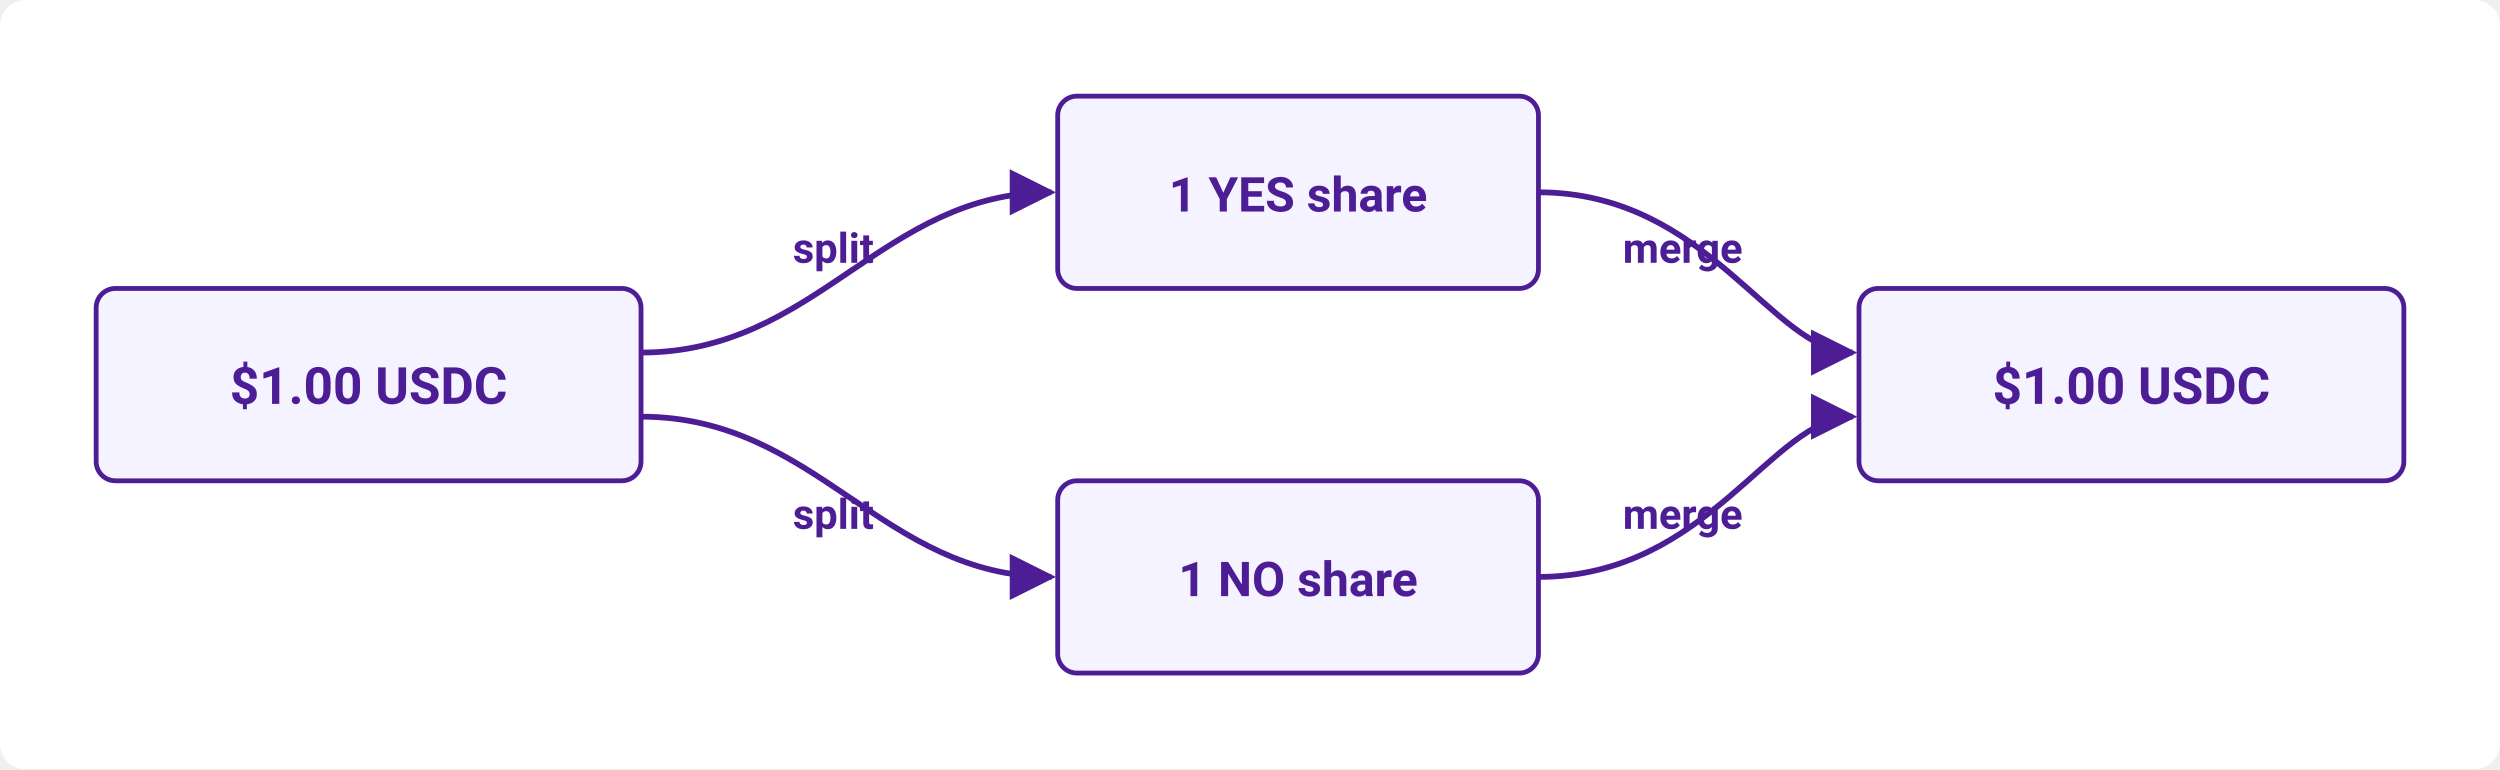
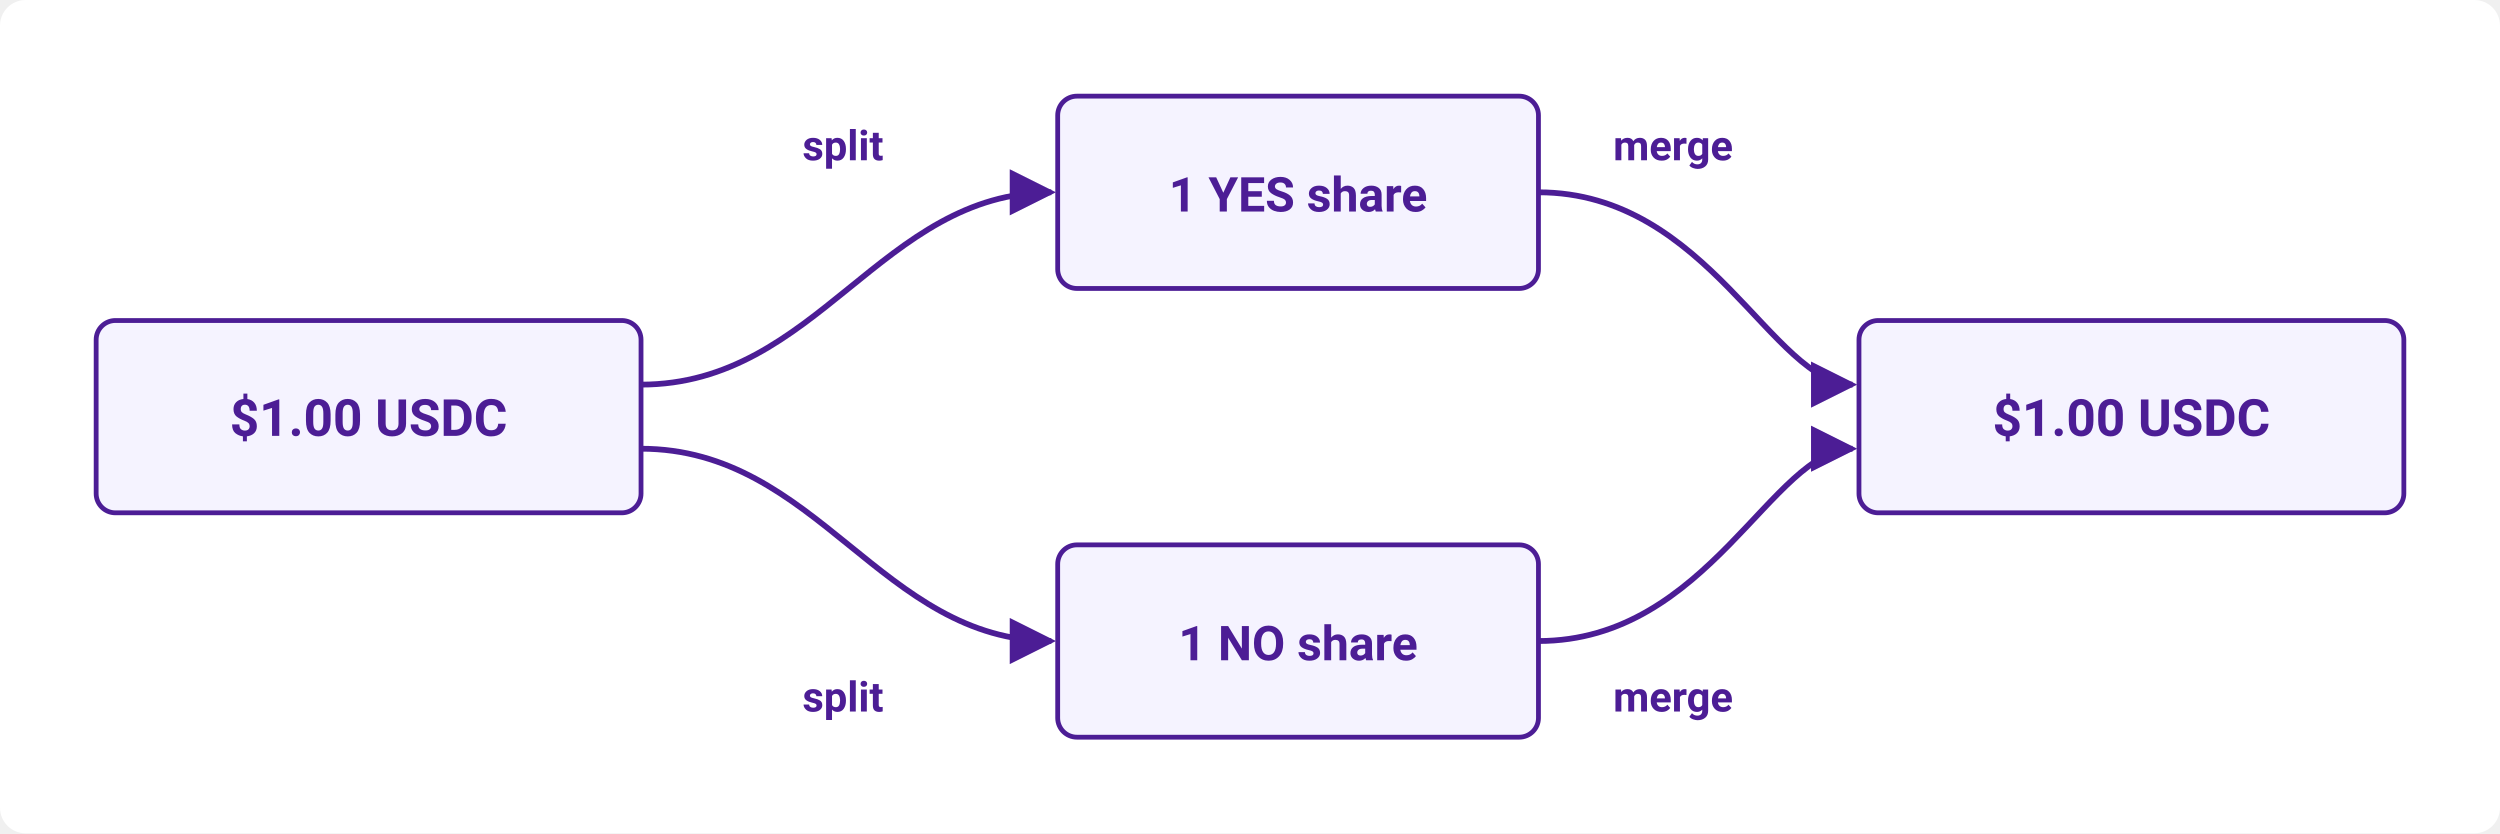
- <svg xmlns="http://www.w3.org/2000/svg" viewBox="0 0 780 240" width="780" style="max-width: 780px; background: transparent; font-family: -apple-system, 'Segoe UI', Roboto, 'Helvetica Neue', Arial, sans-serif;">
-   <rect data-bg="white" x="0.0" y="0.0" width="780.0" height="240.0" fill="#FFFFFF" rx="8" ry="8" />
+ <svg xmlns="http://www.w3.org/2000/svg" viewBox="0 0 780 260" width="780" style="max-width: 780px; background: transparent; font-family: -apple-system, 'Segoe UI', Roboto, 'Helvetica Neue', Arial, sans-serif;">
+   <rect data-bg="white" x="0" y="0" width="780" height="260" fill="#FFFFFF" rx="8" ry="8" />
  <defs>
    <marker id="arr-wi" viewBox="0 0 10 10" refX="9" refY="5" markerWidth="8" markerHeight="8" orient="auto">
      <path d="M 0 0 L 10 5 L 0 10 z" fill="#4C1D95" />
    </marker>
  </defs>
-   <rect x="30" y="90" width="170" height="60" rx="6" ry="6" fill="#F5F3FF" stroke="#4C1D95" stroke-width="1.5" />
-   <text x="115" y="126" text-anchor="middle" font-size="16" fill="#4C1D95" font-weight="700">$1.00 USDC</text>
+   <rect x="30" y="100" width="170" height="60" rx="6" ry="6" fill="#F5F3FF" stroke="#4C1D95" stroke-width="1.5" />
+   <text x="115" y="136" text-anchor="middle" font-size="16" fill="#4C1D95" font-weight="700">$1.00 USDC</text>
  <rect x="330" y="30" width="150" height="60" rx="6" ry="6" fill="#F5F3FF" stroke="#4C1D95" stroke-width="1.5" />
  <text x="405" y="66" text-anchor="middle" font-size="15" fill="#4C1D95" font-weight="600">1 YES share</text>
-   <rect x="330" y="150" width="150" height="60" rx="6" ry="6" fill="#F5F3FF" stroke="#4C1D95" stroke-width="1.5" />
-   <text x="405" y="186" text-anchor="middle" font-size="15" fill="#4C1D95" font-weight="600">1 NO share</text>
-   <rect x="580" y="90" width="170" height="60" rx="6" ry="6" fill="#F5F3FF" stroke="#4C1D95" stroke-width="1.5" />
-   <text x="665" y="126" text-anchor="middle" font-size="16" fill="#4C1D95" font-weight="700">$1.00 USDC</text>
-   <path d="M 200 110 C 255 110, 275 60, 328 60" fill="none" stroke="#4C1D95" stroke-width="1.8" marker-end="url(#arr-wi)" />
-   <text x="260" y="82" text-anchor="middle" font-size="13" fill="#4C1D95" font-weight="600">split</text>
-   <path d="M 200 130 C 255 130, 275 180, 328 180" fill="none" stroke="#4C1D95" stroke-width="1.8" marker-end="url(#arr-wi)" />
-   <text x="260" y="165" text-anchor="middle" font-size="13" fill="#4C1D95" font-weight="600">split</text>
-   <path d="M 480 60 C 533 60, 553 110, 578 110" fill="none" stroke="#4C1D95" stroke-width="1.8" marker-end="url(#arr-wi)" />
-   <text x="525" y="82" text-anchor="middle" font-size="13" fill="#4C1D95" font-weight="600">merge</text>
-   <path d="M 480 180 C 533 180, 553 130, 578 130" fill="none" stroke="#4C1D95" stroke-width="1.8" marker-end="url(#arr-wi)" />
-   <text x="525" y="165" text-anchor="middle" font-size="13" fill="#4C1D95" font-weight="600">merge</text>
+   <rect x="330" y="170" width="150" height="60" rx="6" ry="6" fill="#F5F3FF" stroke="#4C1D95" stroke-width="1.5" />
+   <text x="405" y="206" text-anchor="middle" font-size="15" fill="#4C1D95" font-weight="600">1 NO share</text>
+   <rect x="580" y="100" width="170" height="60" rx="6" ry="6" fill="#F5F3FF" stroke="#4C1D95" stroke-width="1.5" />
+   <text x="665" y="136" text-anchor="middle" font-size="16" fill="#4C1D95" font-weight="700">$1.00 USDC</text>
+   <path d="M 200 120 C 255 120, 275 60, 328 60" fill="none" stroke="#4C1D95" stroke-width="1.8" marker-end="url(#arr-wi)" />
+   <text x="263" y="50" text-anchor="middle" font-size="13" fill="#4C1D95" font-weight="600">split</text>
+   <path d="M 200 140 C 255 140, 275 200, 328 200" fill="none" stroke="#4C1D95" stroke-width="1.8" marker-end="url(#arr-wi)" />
+   <text x="263" y="222" text-anchor="middle" font-size="13" fill="#4C1D95" font-weight="600">split</text>
+   <path d="M 480 60 C 533 60, 553 120, 578 120" fill="none" stroke="#4C1D95" stroke-width="1.8" marker-end="url(#arr-wi)" />
+   <text x="522" y="50" text-anchor="middle" font-size="13" fill="#4C1D95" font-weight="600">merge</text>
+   <path d="M 480 200 C 533 200, 553 140, 578 140" fill="none" stroke="#4C1D95" stroke-width="1.8" marker-end="url(#arr-wi)" />
+   <text x="522" y="222" text-anchor="middle" font-size="13" fill="#4C1D95" font-weight="600">merge</text>
</svg>
